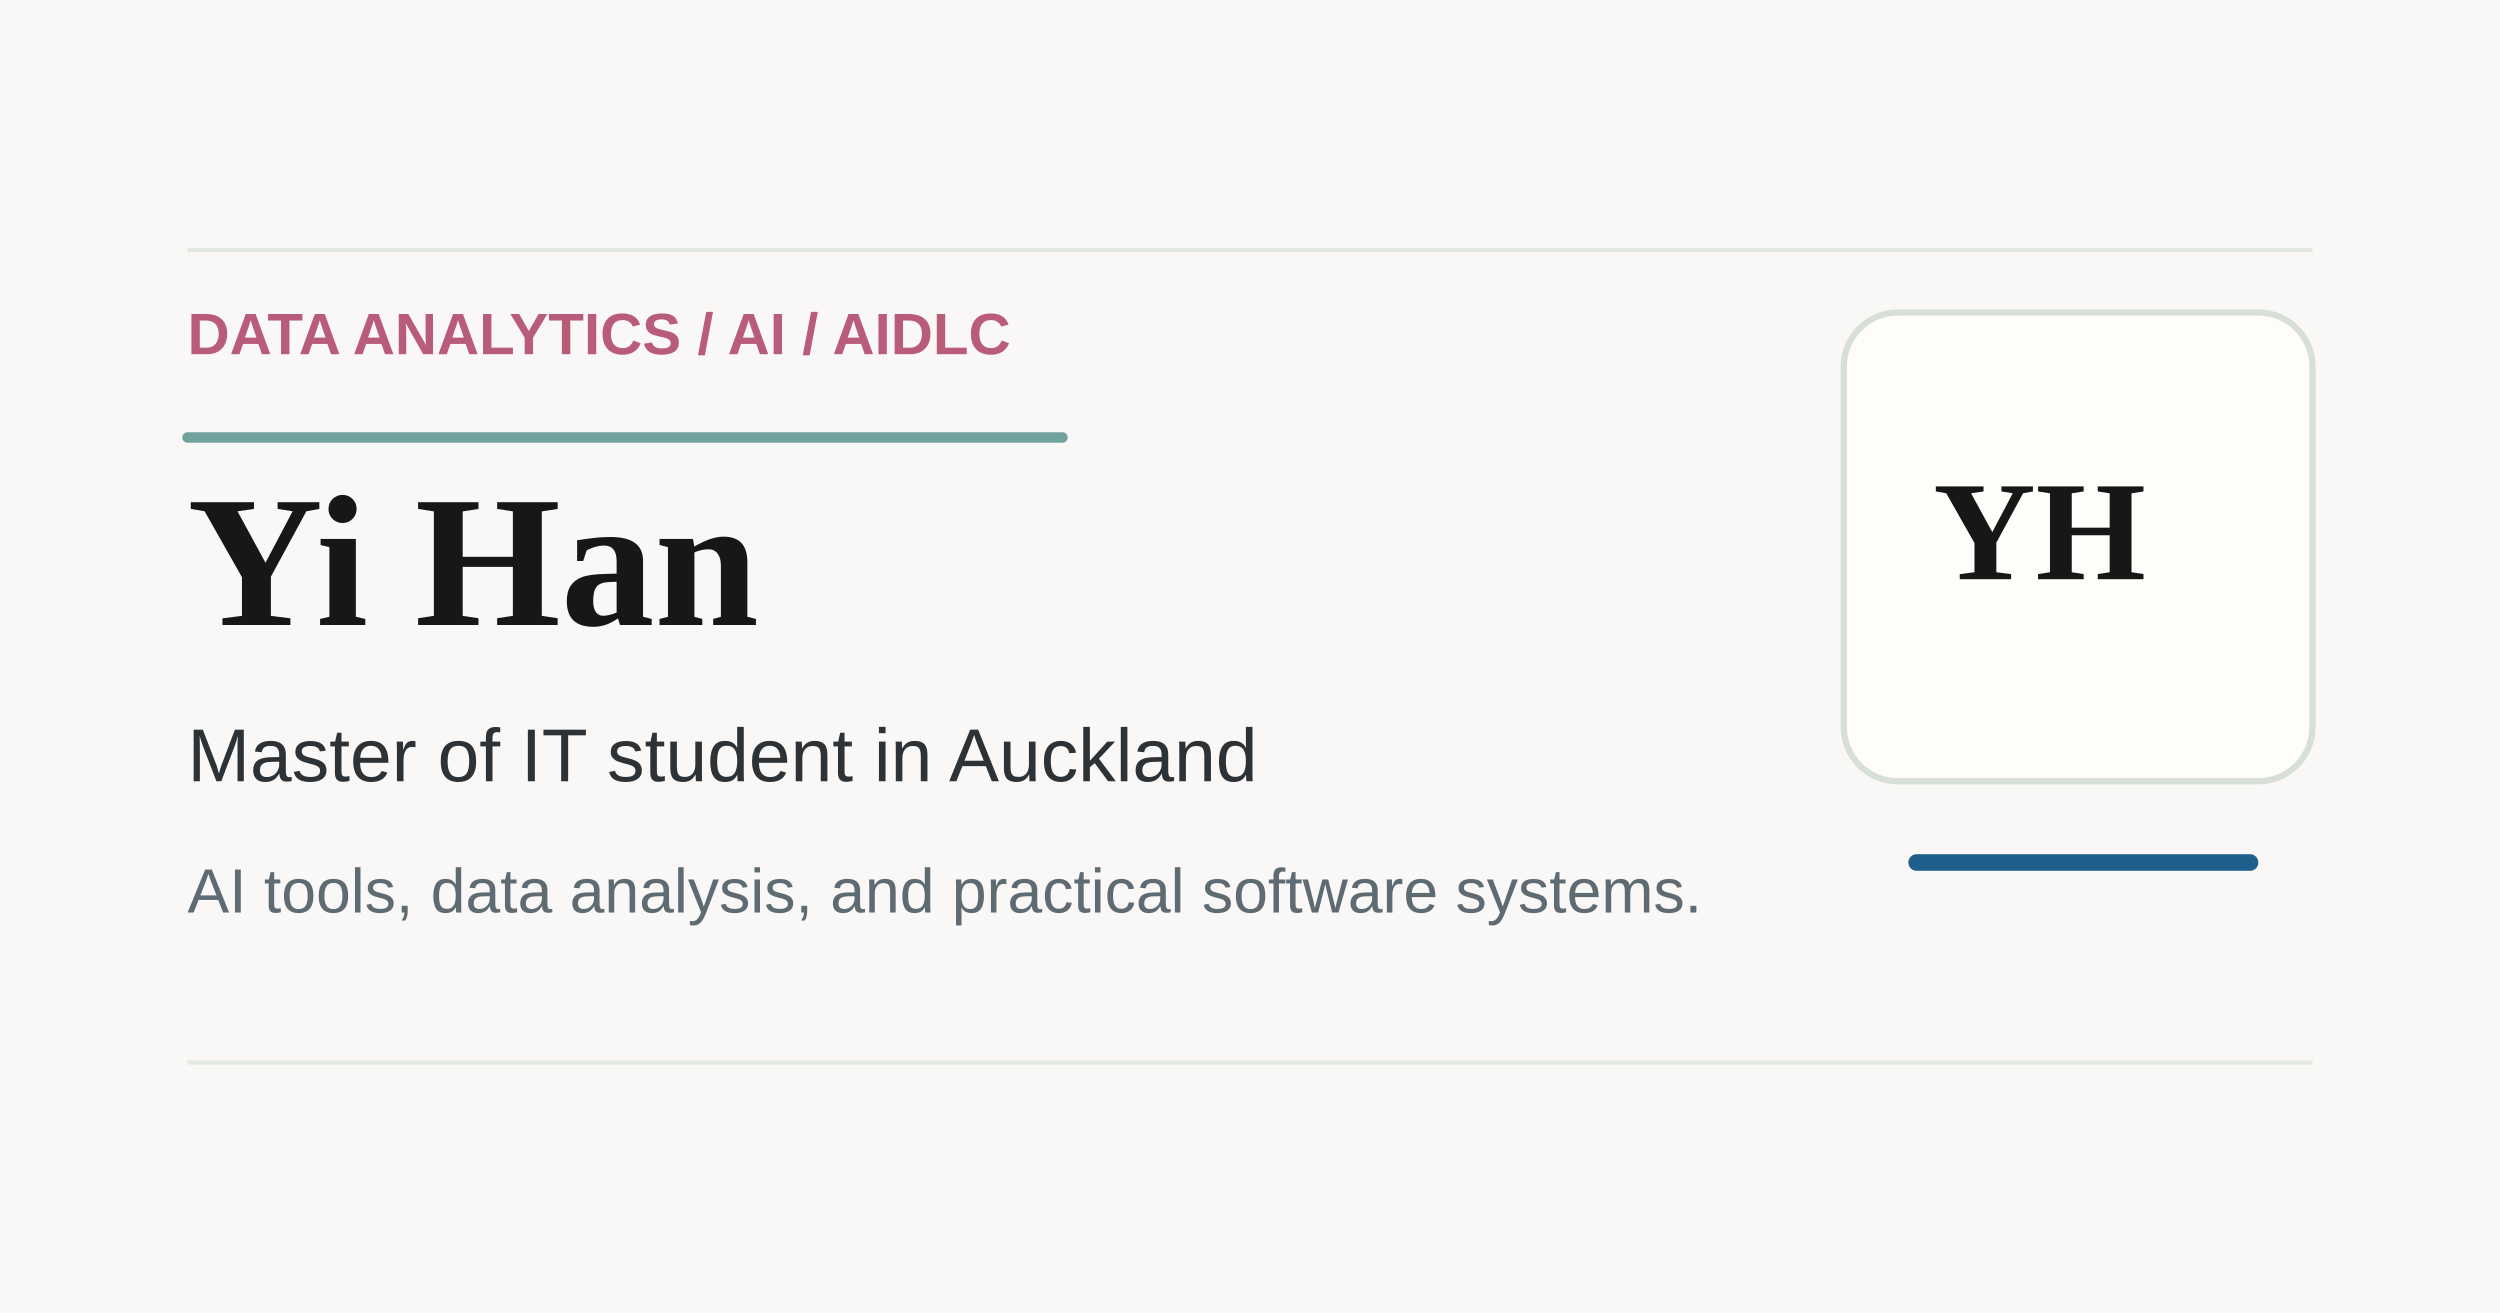
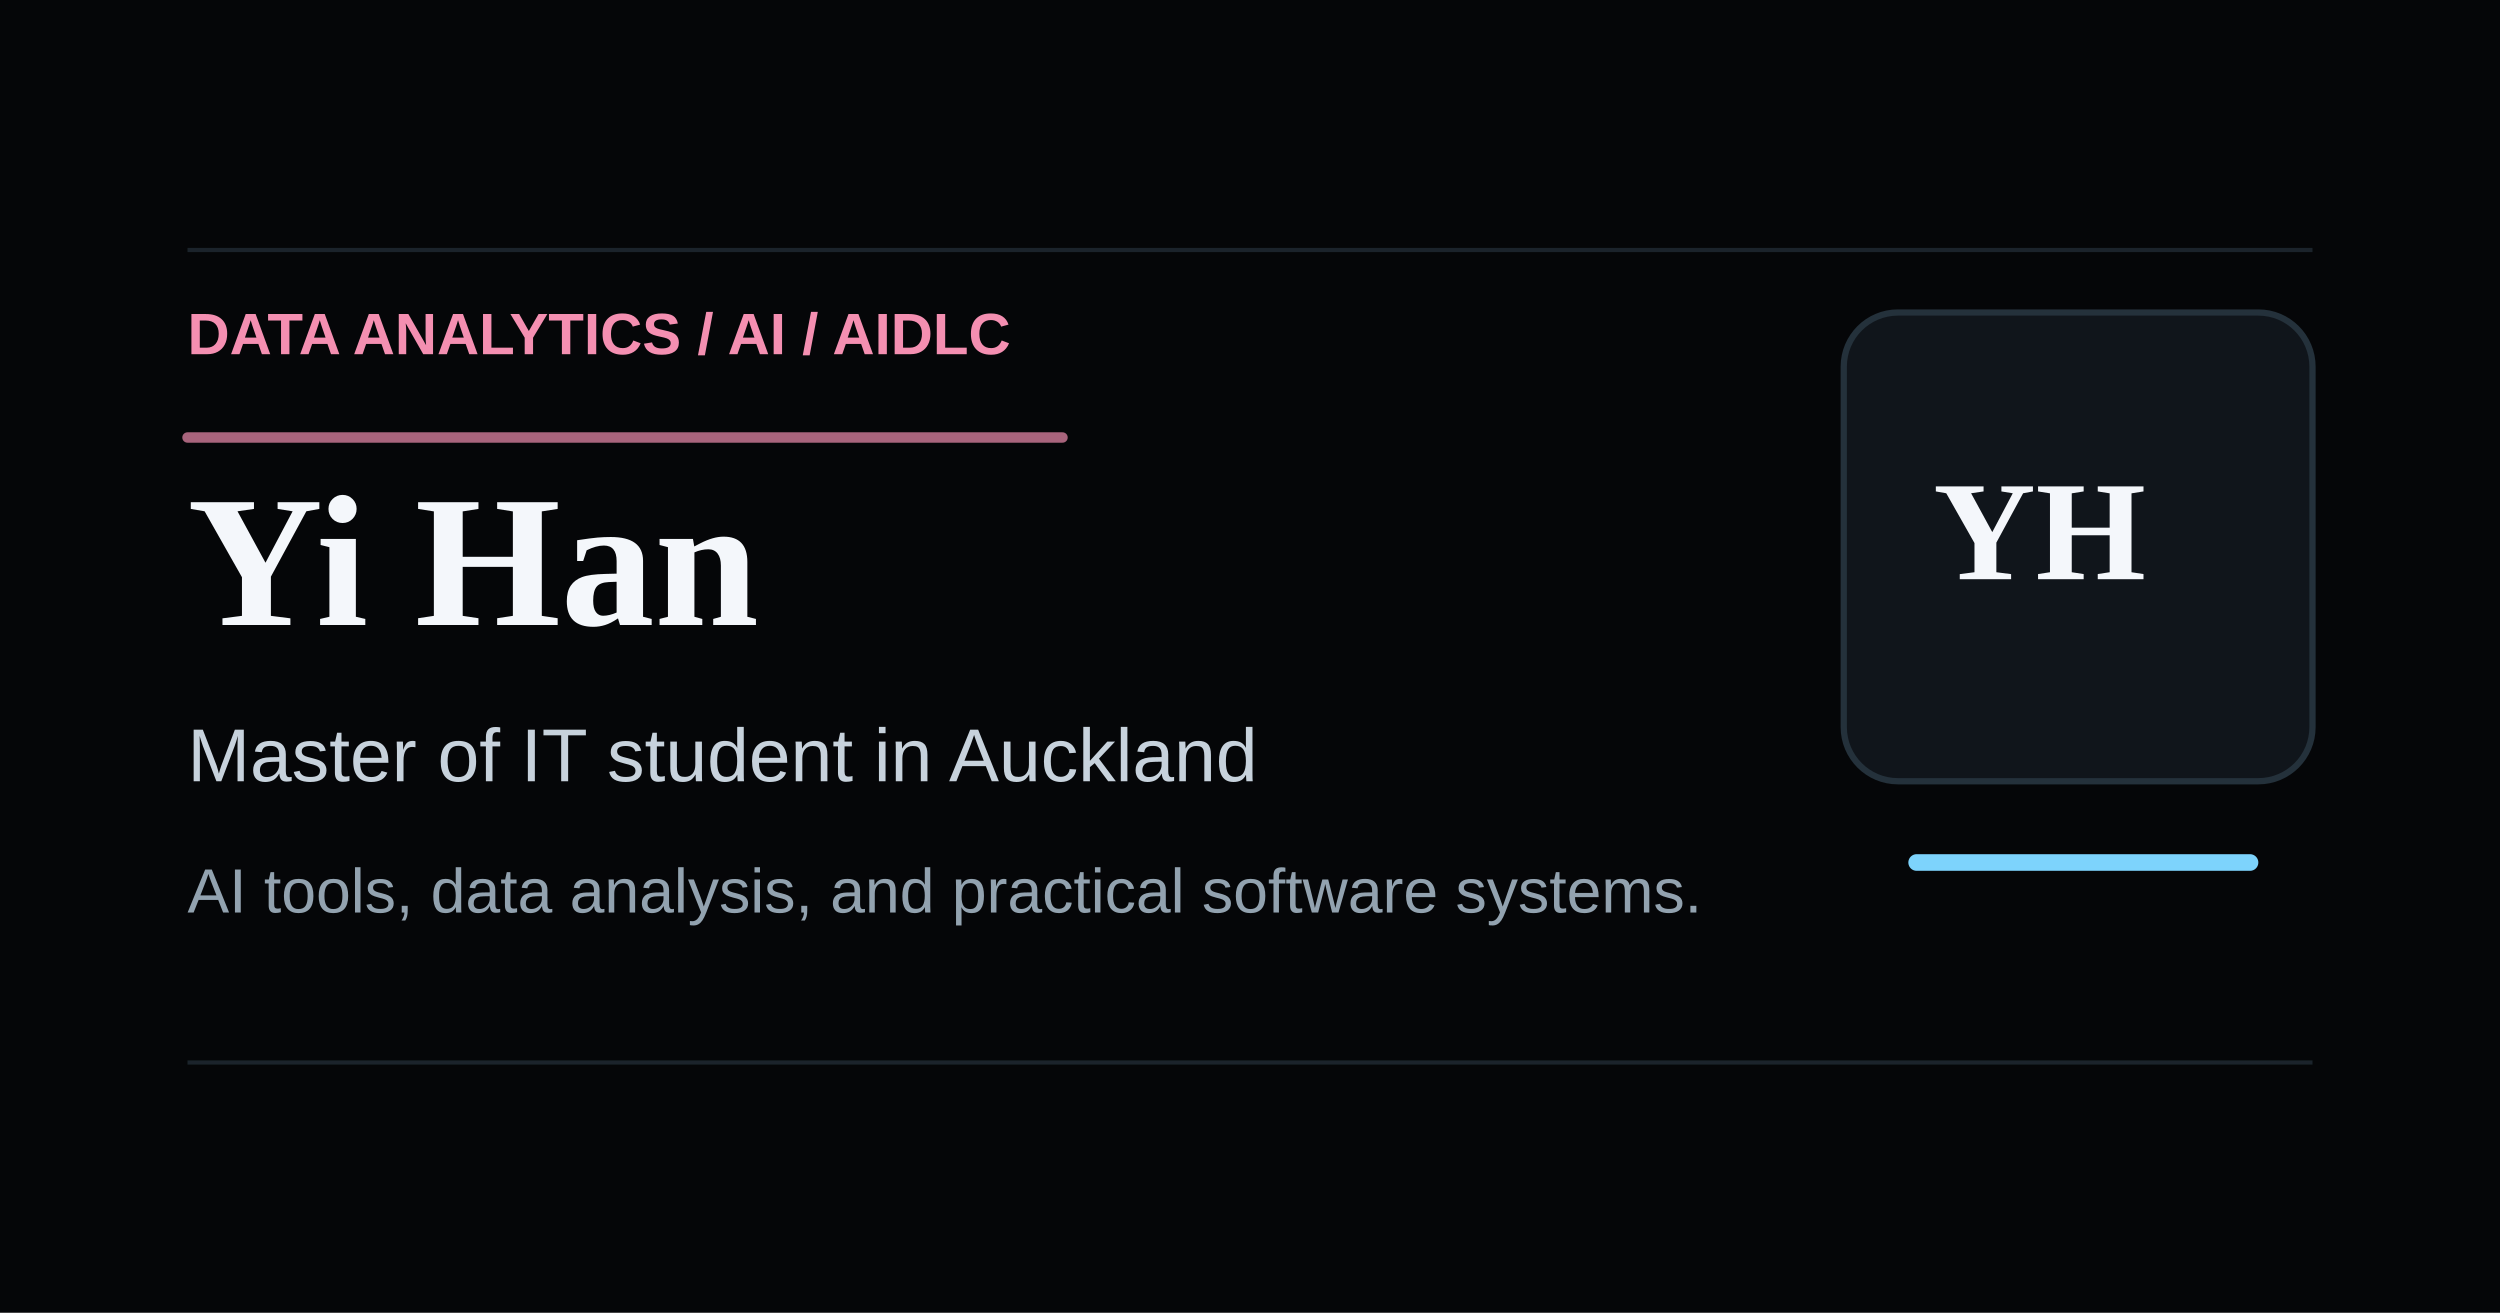
- <svg xmlns="http://www.w3.org/2000/svg" width="1200" height="630" viewBox="0 0 1200 630" role="img" aria-label="Yi Han data analytics and AI portfolio social preview">
-   <rect width="1200" height="630" fill="#faf8f6" />
-   <path d="M0 0h1200v630H0z" fill="#faf8f6" />
-   <g opacity="0.65">
-     <path d="M90 120h1020" stroke="#d8dfd8" stroke-width="2" />
-     <path d="M90 510h1020" stroke="#d8dfd8" stroke-width="2" />
-     <path d="M90 210h420" stroke="#28736d" stroke-width="5" stroke-linecap="round" />
+ <svg xmlns="http://www.w3.org/2000/svg" width="1200" height="630" viewBox="0 0 1200 630" role="img" aria-label="Yi Han dark data analytics and AI portfolio social preview">
+   <rect width="1200" height="630" fill="#050608" />
+   <path d="M0 0h1200v630H0z" fill="#050608" />
+   <g opacity="0.68">
+     <path d="M90 120h1020" stroke="#24313b" stroke-width="2" />
+     <path d="M90 510h1020" stroke="#24313b" stroke-width="2" />
+     <path d="M90 210h420" stroke="#f48fb1" stroke-width="5" stroke-linecap="round" />
  </g>
-   <text x="90" y="170" fill="#b85c7a" font-family="Arial, sans-serif" font-size="28" font-weight="700">DATA ANALYTICS / AI / AIDLC</text>
-   <text x="90" y="300" fill="#171717" font-family="Georgia, 'Times New Roman', serif" font-size="90" font-weight="700">Yi Han</text>
-   <text x="90" y="375" fill="#2d3237" font-family="Arial, sans-serif" font-size="36">Master of IT student in Auckland</text>
-   <text x="90" y="438" fill="#5f6b72" font-family="Arial, sans-serif" font-size="30">AI tools, data analysis, and practical software systems.</text>
-   <rect x="885" y="150" width="225" height="225" rx="26" fill="#fffdf9" stroke="#d8dfd8" stroke-width="3" />
-   <text x="928" y="278" fill="#171717" font-family="Georgia, 'Times New Roman', serif" font-size="68" font-weight="700">YH</text>
-   <path d="M920 414h160" stroke="#1f5f8b" stroke-width="8" stroke-linecap="round" />
+   <text x="90" y="170" fill="#f48fb1" font-family="Arial, sans-serif" font-size="28" font-weight="700">DATA ANALYTICS / AI / AIDLC</text>
+   <text x="90" y="300" fill="#f4f7fb" font-family="Georgia, 'Times New Roman', serif" font-size="90" font-weight="700">Yi Han</text>
+   <text x="90" y="375" fill="#c7d2dc" font-family="Arial, sans-serif" font-size="36">Master of IT student in Auckland</text>
+   <text x="90" y="438" fill="#92a2af" font-family="Arial, sans-serif" font-size="30">AI tools, data analysis, and practical software systems.</text>
+   <rect x="885" y="150" width="225" height="225" rx="26" fill="#10151b" stroke="#24313b" stroke-width="3" />
+   <text x="928" y="278" fill="#f4f7fb" font-family="Georgia, 'Times New Roman', serif" font-size="68" font-weight="700">YH</text>
+   <path d="M920 414h160" stroke="#7dd3fc" stroke-width="8" stroke-linecap="round" />
</svg>
